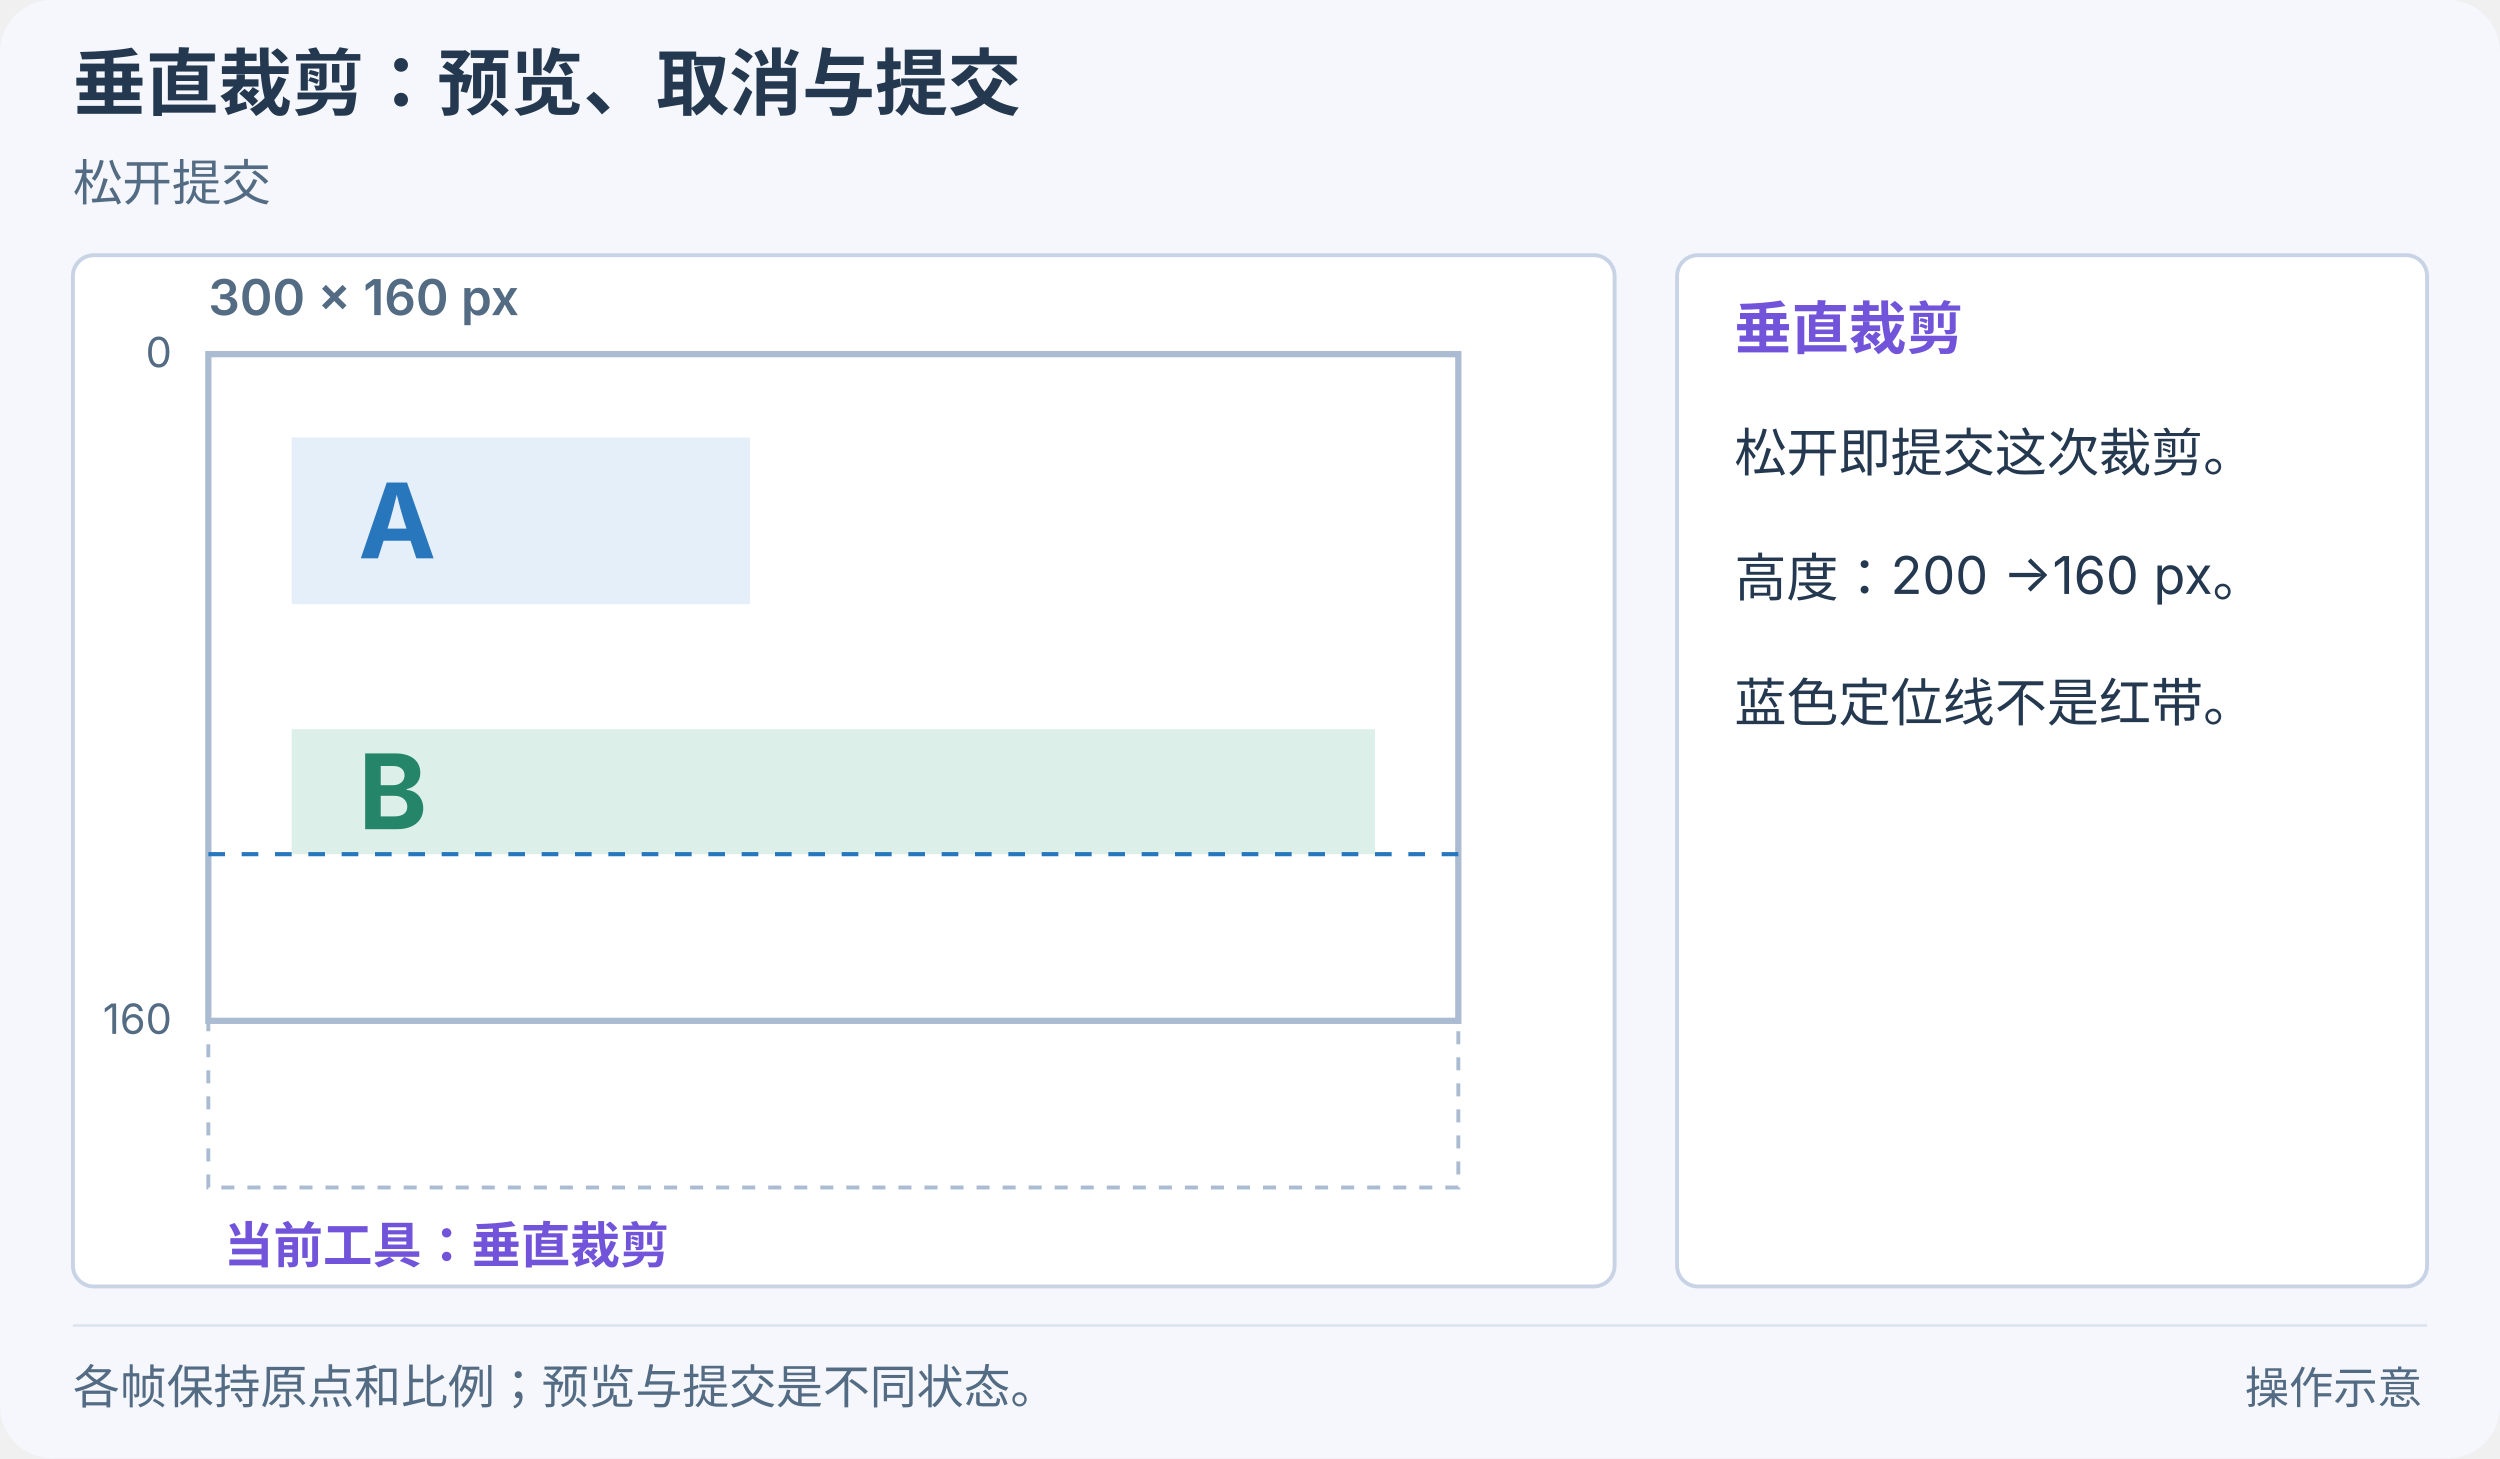
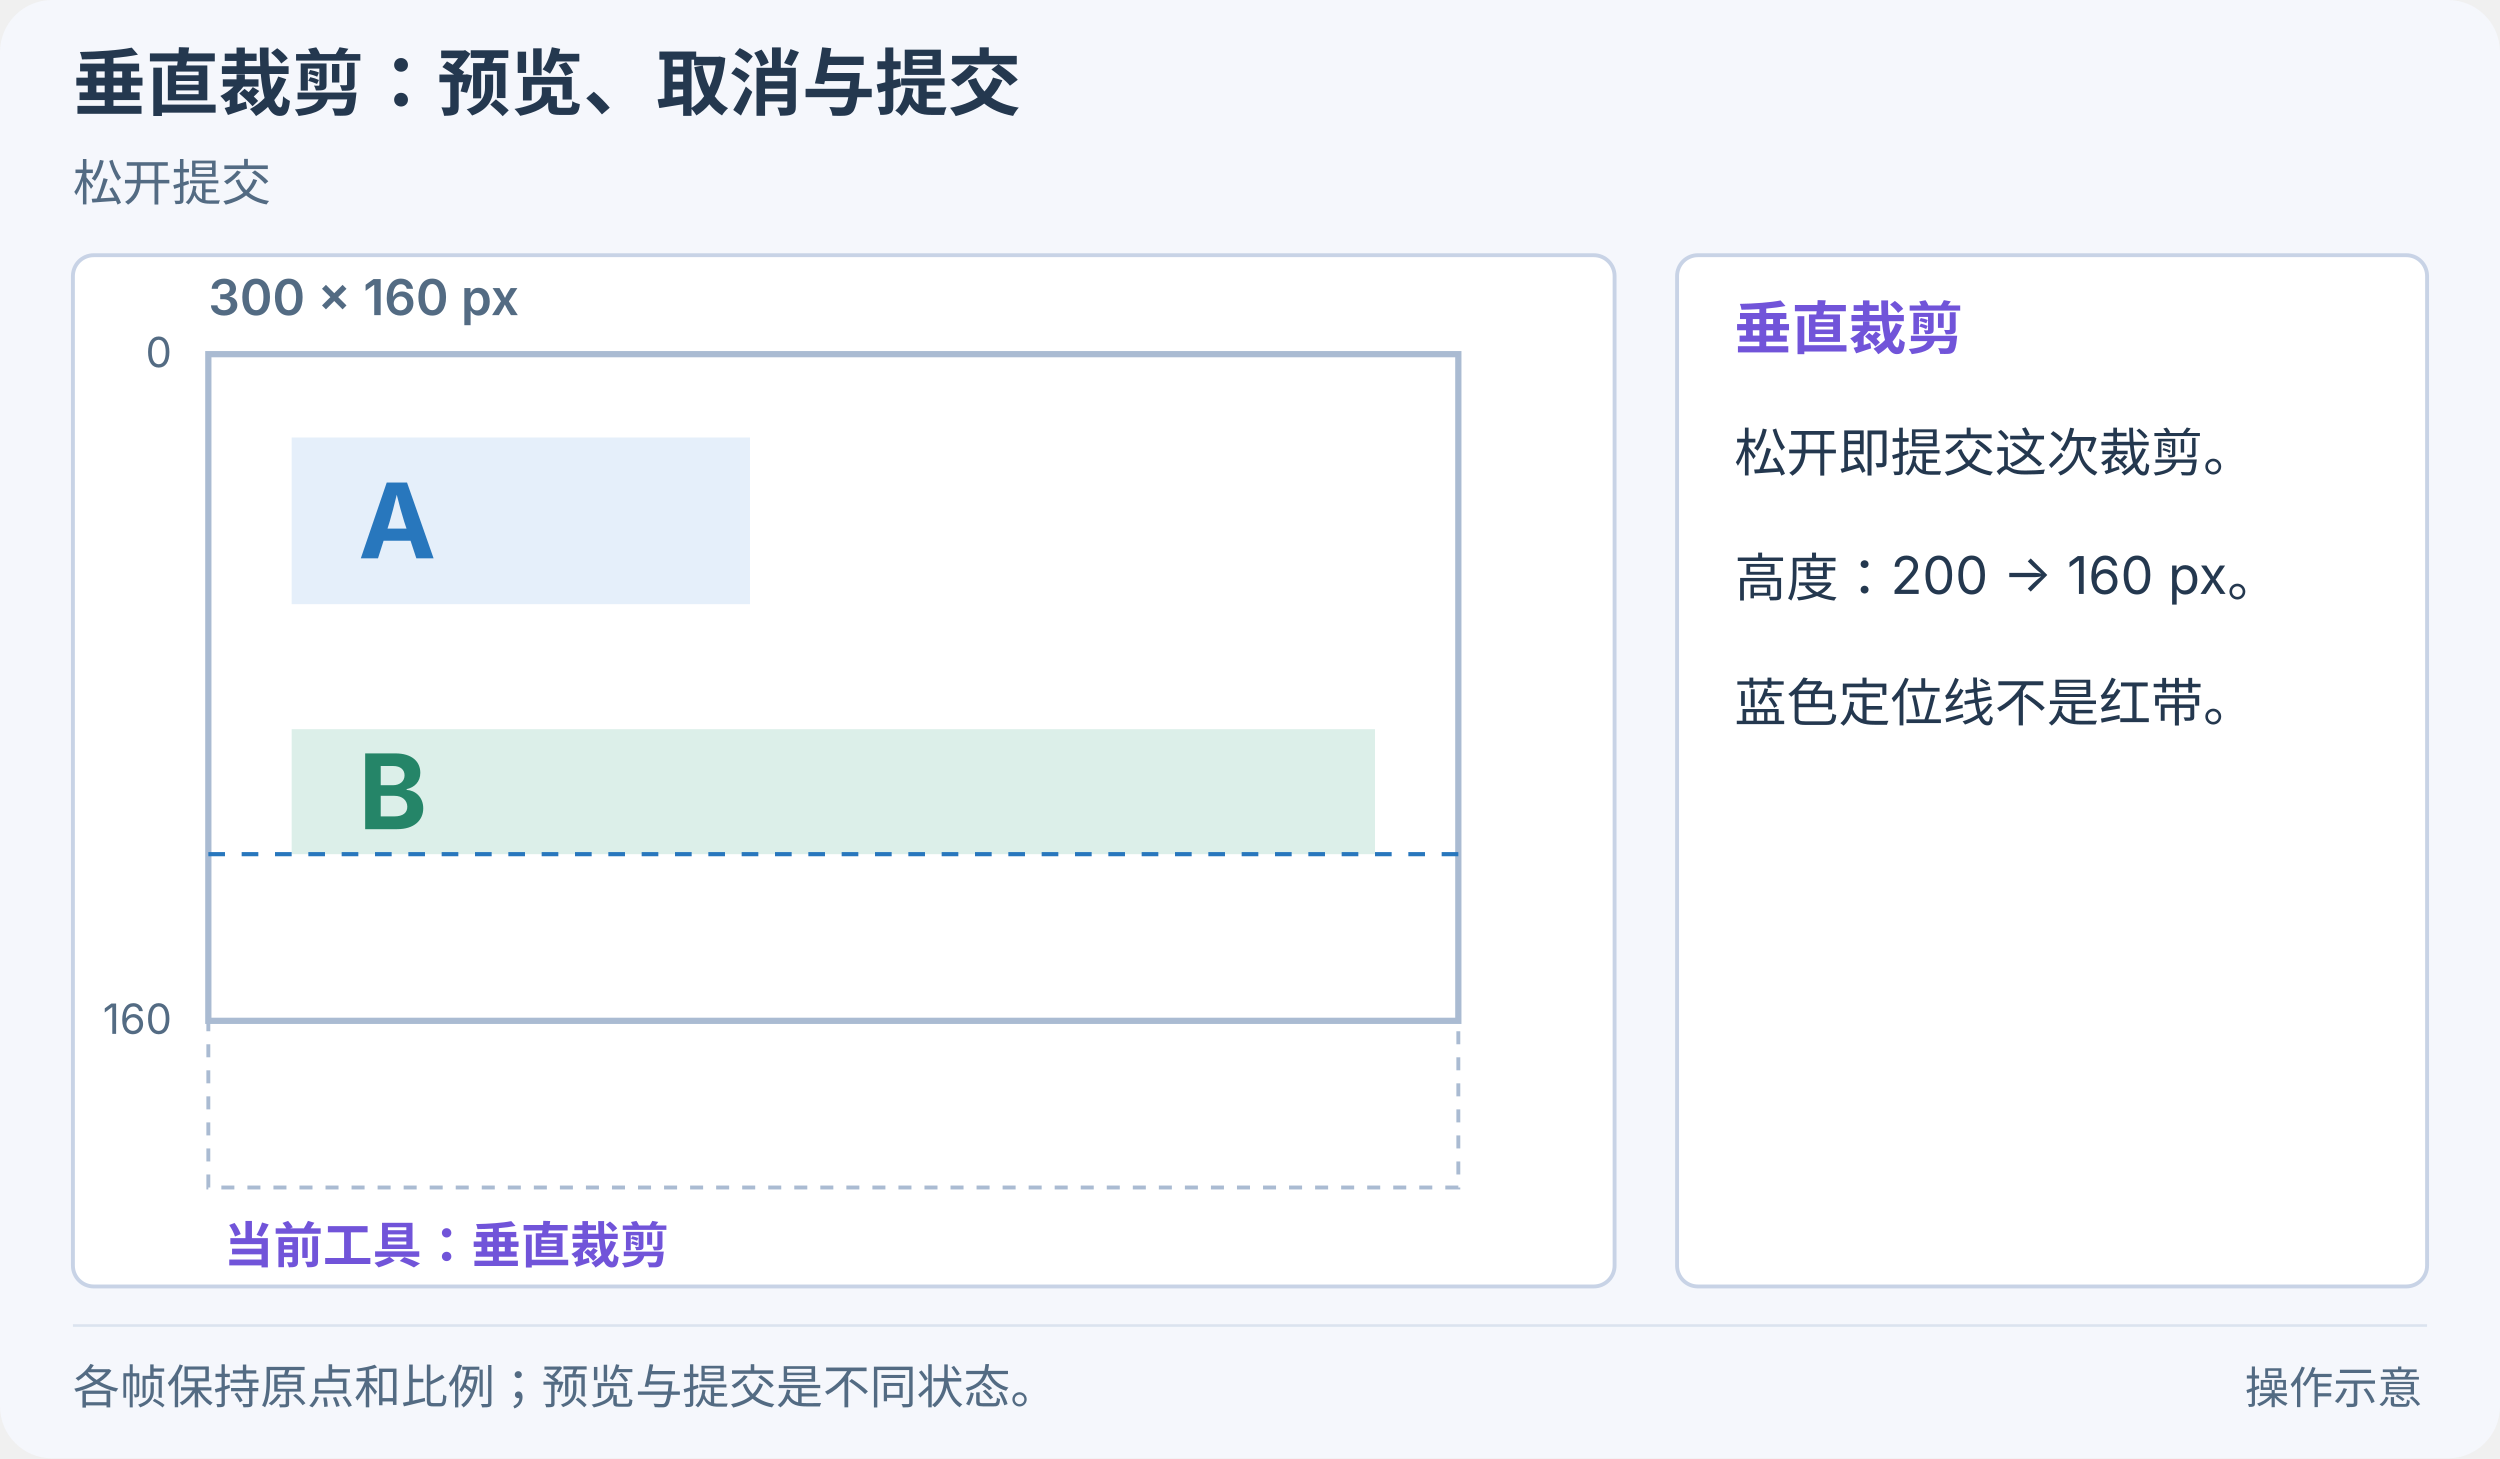
<svg xmlns="http://www.w3.org/2000/svg" width="960" height="560" viewBox="0 0 960 560" role="img" aria-labelledby="title desc">
  <rect width="960" height="560" rx="20" fill="#f5f7fc" />
  <g font-family="system-ui,-apple-system,PingFang SC,Microsoft YaHei,sans-serif">
    <text x="28" y="42" font-size="28" fill="#24384f" font-weight="700" text-anchor="start">垂直裁剪：预览、取消与提交</text>
    <text x="28" y="77" font-size="19" fill="#536b83" font-weight="400" text-anchor="start">松开提交</text>
    <rect x="28" y="98" width="592" height="396" rx="8" fill="white" stroke="#c8d3e6" stroke-width="1.5" />
    <text x="80" y="121" font-size="19" fill="#536b83" font-weight="600" text-anchor="start">300 × 160 px</text>
    <rect x="80" y="136" width="480" height="320" rx="0" fill="none" stroke="#aabbd2" stroke-width="1.5" stroke-dasharray="5 5" />
    <g transform="translate(80 136) scale(1.6)">
      <rect x="0" y="0" width="300" height="160" rx="0" fill="white" stroke="#aabbd2" stroke-width="1.5" />
      <rect x="20" y="20" width="110" height="40" rx="0" fill="#e5effa" stroke="none" stroke-width="1.5" />
      <text x="36" y="49" font-size="25" fill="#2877bd" font-weight="700" text-anchor="start">A</text>
      <rect x="20" y="90" width="260" height="30" rx="0" fill="#dcefe9" stroke="none" stroke-width="1.5" />
      <text x="36" y="114" font-size="25" fill="#258568" font-weight="700" text-anchor="start">B</text>
      <path d="M0 120 L300 120" fill="none" stroke="#2877bd" stroke-width="1" stroke-dasharray="4 4" />
    </g>
    <text x="66" y="141" font-size="16" fill="#536b83" font-weight="400" text-anchor="end">0</text>
    <text x="66" y="397.0" font-size="16" fill="#536b83" font-weight="400" text-anchor="end">160</text>
    <text x="86" y="485" font-size="19" fill="#7154d9" font-weight="550" text-anchor="start">当前工具：垂直裁剪</text>
    <rect x="644" y="98" width="288" height="396" rx="8" fill="white" stroke="#c8d3e6" stroke-width="1.5" />
    <text x="666" y="134" font-size="22" fill="#7154d9" font-weight="650" text-anchor="start">垂直裁剪</text>
    <text x="666" y="181" font-size="20" fill="#24384f" font-weight="400" text-anchor="start">松开即提交这次裁剪。</text>
-     <text x="666" y="229" font-size="20" fill="#24384f" font-weight="400" text-anchor="start">高度：200 →160 px。</text>
+     <text x="666" y="229" font-size="20" fill="#24384f" font-weight="400" text-anchor="start">高度：200 → 160 px。</text>
    <text x="666" y="277" font-size="20" fill="#24384f" font-weight="400" text-anchor="start">蓝色定位线不是红带。</text>
    <path d="M28 509 L932 509" fill="none" stroke="#dbe3ef" stroke-width="1" />
    <text x="28" y="539" font-size="18" fill="#536b83" font-weight="400" text-anchor="start">各帧保持原点和比例；预览与提交是不同状态。</text>
    <text x="930" y="539" font-size="17" fill="#536b83" font-weight="400" text-anchor="end">操作示意</text>
  </g>
</svg>
